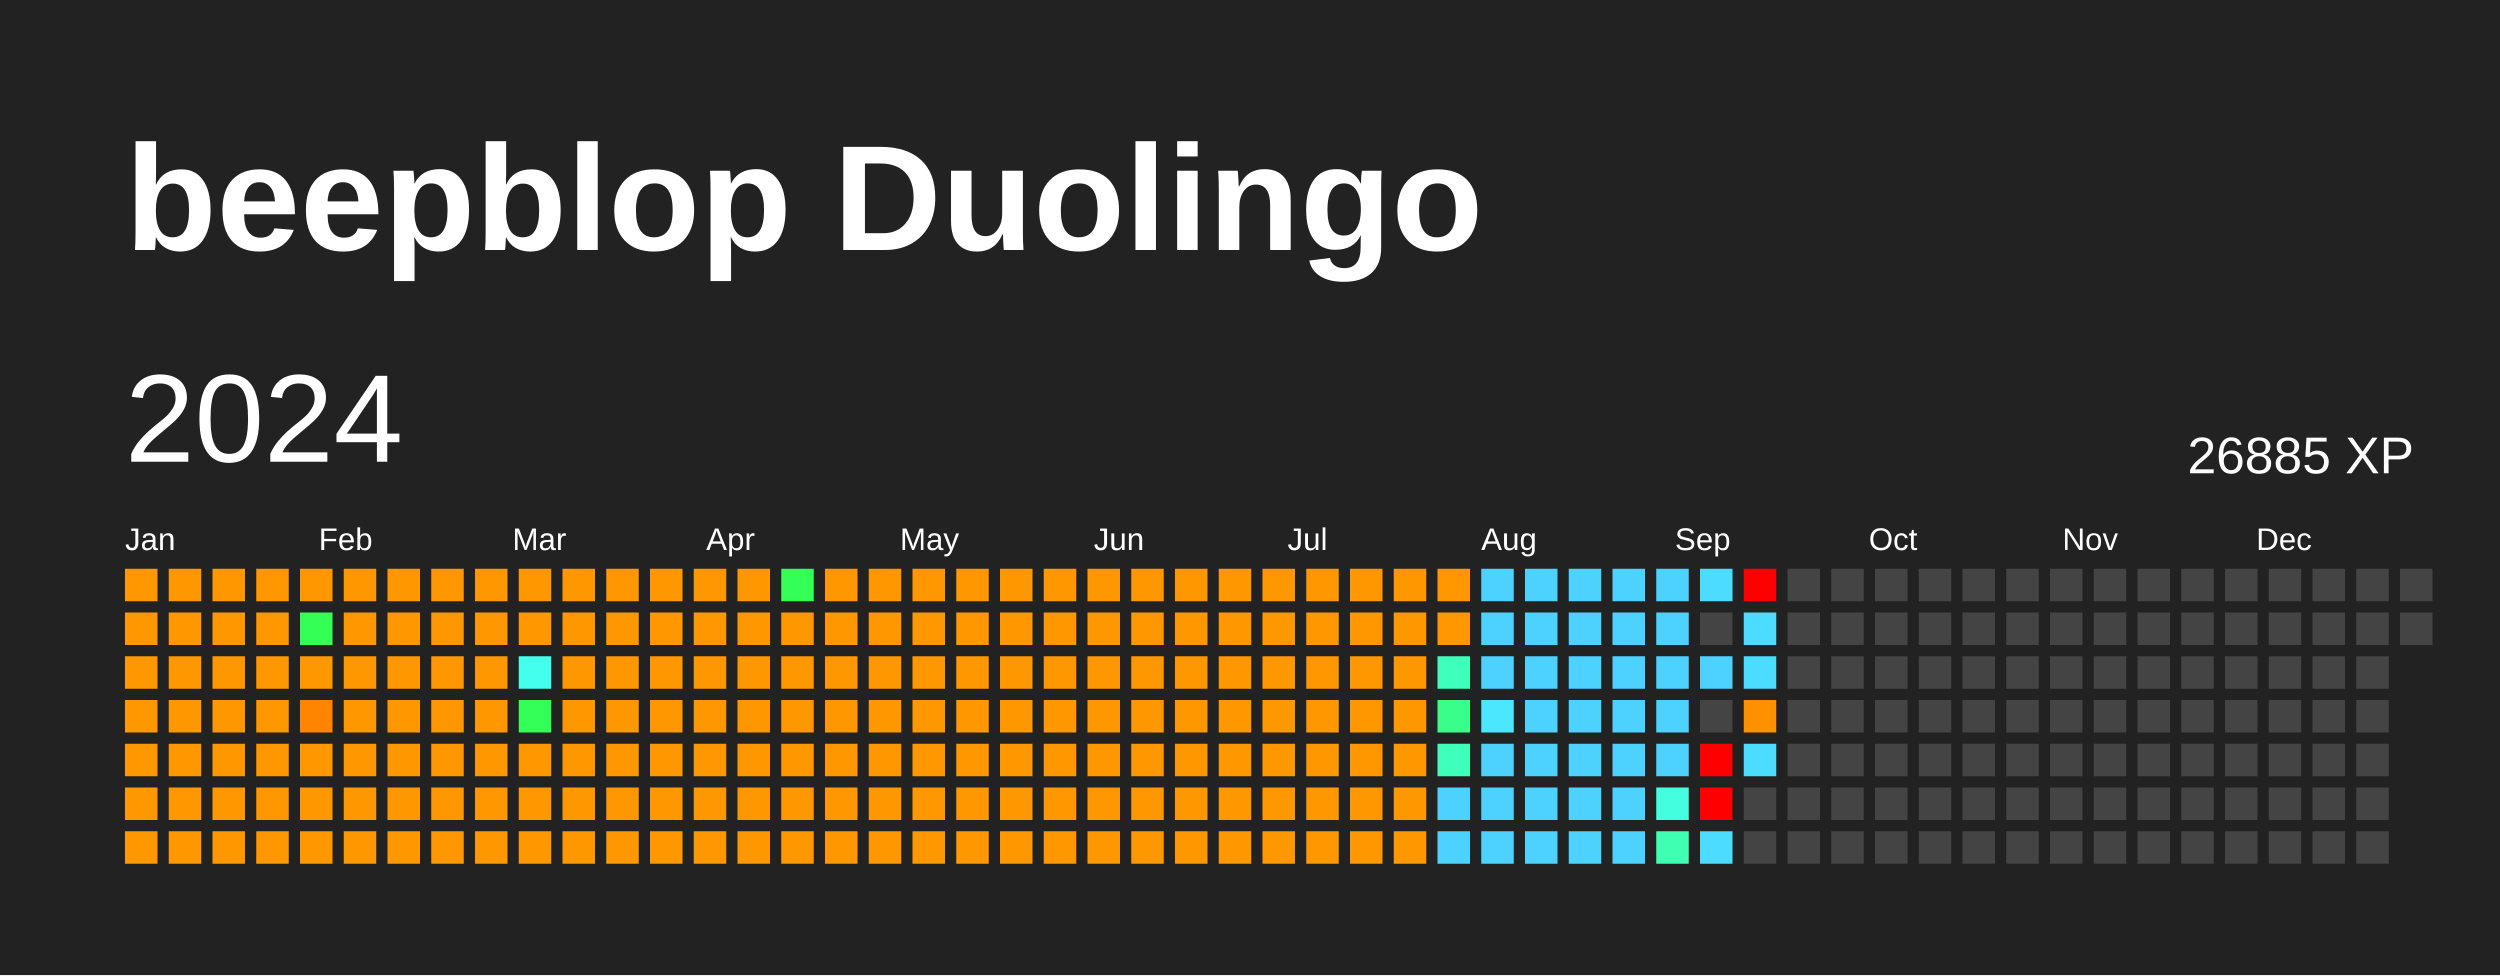
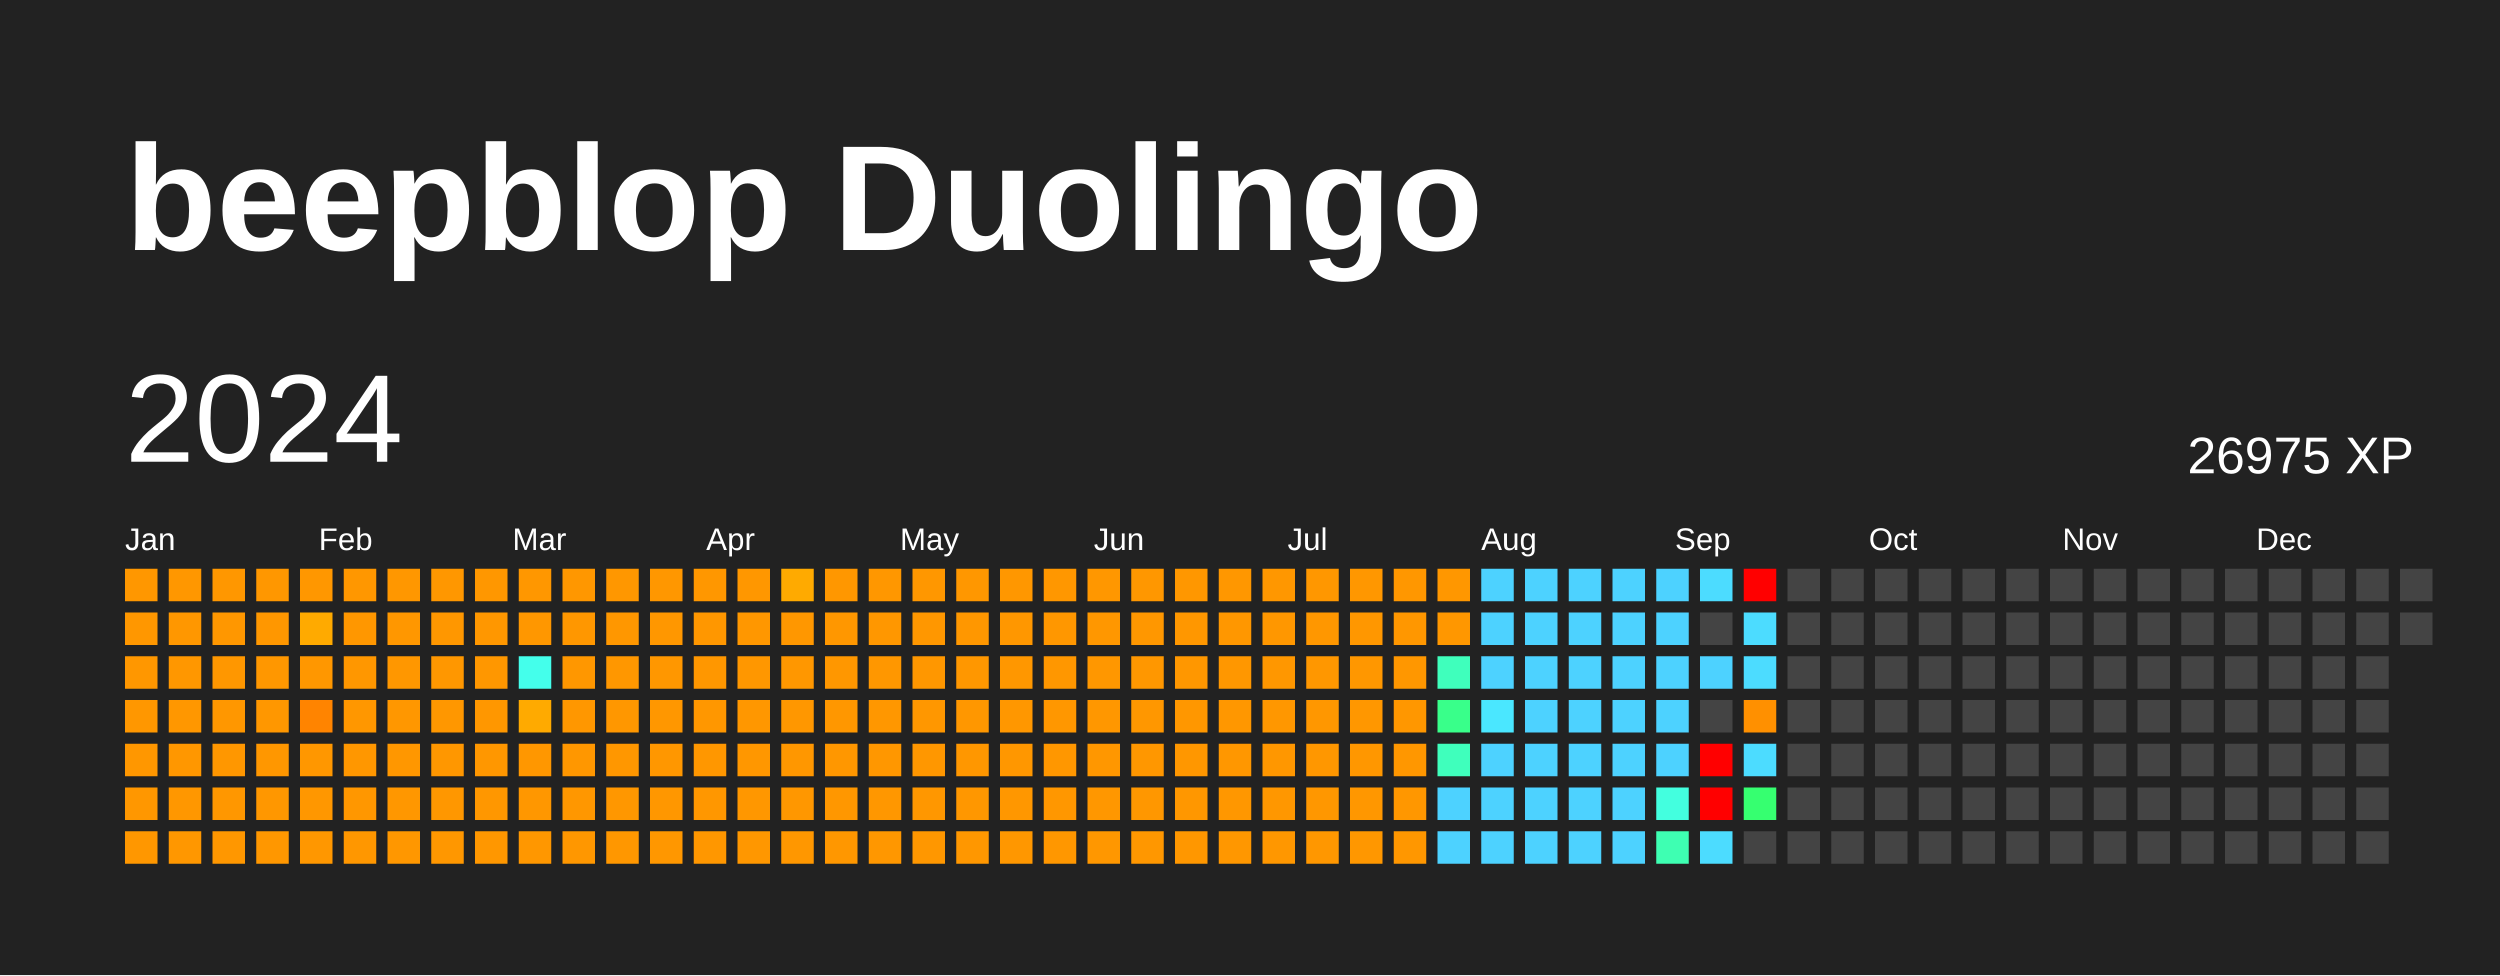
<svg xmlns="http://www.w3.org/2000/svg" baseProfile="full" height="78mm" version="1.1" viewBox="0,0,200,78" width="200mm">
  <defs />
  <rect fill="#222222" height="78" width="200" x="0" y="0" />
  <text fill="#FFFFFF" style="font-size:12px; font-family:Arial; font-weight:bold;" x="10" y="20">beepblop Duolingo</text>
  <text dominant-baseline="hanging" fill="#FFFFFF" style="font-size:10.0px; font-family:Arial;" x="10" y="30">2024</text>
-   <text dominant-baseline="hanging" fill="#FFFFFF" style="font-size:4.125px; font-family:Arial;" x="175" y="35">26885 XP</text>
+   <text dominant-baseline="hanging" fill="#FFFFFF" style="font-size:4.125px; font-family:Arial;" x="175" y="35">26975 XP</text>
  <text fill="#FFFFFF" style="font-size:2.5px; font-family:Arial" x="10.0" y="44">Jan</text>
  <text fill="#FFFFFF" style="font-size:2.5px; font-family:Arial" x="25.5" y="44">Feb</text>
  <text fill="#FFFFFF" style="font-size:2.5px; font-family:Arial" x="41.0" y="44">Mar</text>
  <text fill="#FFFFFF" style="font-size:2.5px; font-family:Arial" x="56.5" y="44">Apr</text>
  <text fill="#FFFFFF" style="font-size:2.5px; font-family:Arial" x="72.0" y="44">May</text>
  <text fill="#FFFFFF" style="font-size:2.5px; font-family:Arial" x="87.5" y="44">Jun</text>
  <text fill="#FFFFFF" style="font-size:2.5px; font-family:Arial" x="103.0" y="44">Jul</text>
  <text fill="#FFFFFF" style="font-size:2.5px; font-family:Arial" x="118.5" y="44">Aug</text>
  <text fill="#FFFFFF" style="font-size:2.5px; font-family:Arial" x="134.0" y="44">Sep</text>
  <text fill="#FFFFFF" style="font-size:2.5px; font-family:Arial" x="149.5" y="44">Oct</text>
  <text fill="#FFFFFF" style="font-size:2.5px; font-family:Arial" x="165.0" y="44">Nov</text>
  <text fill="#FFFFFF" style="font-size:2.5px; font-family:Arial" x="180.5" y="44">Dec</text>
  <rect fill="#ff9700" height="2.6" width="2.6" x="10.0" y="45.5" />
  <rect fill="#ff9700" height="2.6" width="2.6" x="10.0" y="49.0" />
  <rect fill="#ff9700" height="2.6" width="2.6" x="10.0" y="52.5" />
  <rect fill="#ff9700" height="2.6" width="2.6" x="10.0" y="56.0" />
  <rect fill="#ff9700" height="2.6" width="2.6" x="10.0" y="59.5" />
  <rect fill="#ff9700" height="2.6" width="2.6" x="10.0" y="63.0" />
  <rect fill="#ff9700" height="2.6" width="2.6" x="10.0" y="66.5" />
  <rect fill="#ff9700" height="2.6" width="2.6" x="13.5" y="45.5" />
  <rect fill="#ff9700" height="2.6" width="2.6" x="13.5" y="49.0" />
  <rect fill="#ff9700" height="2.6" width="2.6" x="13.5" y="52.5" />
  <rect fill="#ff9700" height="2.6" width="2.6" x="13.5" y="56.0" />
  <rect fill="#ff9700" height="2.6" width="2.6" x="13.5" y="59.5" />
  <rect fill="#ff9700" height="2.6" width="2.6" x="13.5" y="63.0" />
  <rect fill="#ff9700" height="2.6" width="2.6" x="13.5" y="66.5" />
  <rect fill="#ff9700" height="2.6" width="2.6" x="17.0" y="45.5" />
  <rect fill="#ff9700" height="2.6" width="2.6" x="17.0" y="49.0" />
  <rect fill="#ff9700" height="2.6" width="2.6" x="17.0" y="52.5" />
  <rect fill="#ff9700" height="2.6" width="2.6" x="17.0" y="56.0" />
  <rect fill="#ff9700" height="2.6" width="2.6" x="17.0" y="59.5" />
  <rect fill="#ff9700" height="2.6" width="2.6" x="17.0" y="63.0" />
  <rect fill="#ff9700" height="2.6" width="2.6" x="17.0" y="66.5" />
  <rect fill="#ff9700" height="2.6" width="2.6" x="20.5" y="45.5" />
  <rect fill="#ff9700" height="2.6" width="2.6" x="20.5" y="49.0" />
  <rect fill="#ff9700" height="2.6" width="2.6" x="20.5" y="52.5" />
  <rect fill="#ff9700" height="2.6" width="2.6" x="20.5" y="56.0" />
  <rect fill="#ff9700" height="2.6" width="2.6" x="20.5" y="59.5" />
  <rect fill="#ff9700" height="2.6" width="2.6" x="20.5" y="63.0" />
  <rect fill="#ff9700" height="2.6" width="2.6" x="20.5" y="66.5" />
  <rect fill="#ff9700" height="2.6" width="2.6" x="24.0" y="45.5" />
-   <rect fill="#33ff56" height="2.6" width="2.6" x="24.0" y="49.0" />
+   <rect fill="#ffaa00" height="2.6" width="2.6" x="24.0" y="49.0" />
  <rect fill="#ff9700" height="2.6" width="2.6" x="24.0" y="52.5" />
  <rect fill="#ff8400" height="2.6" width="2.6" x="24.0" y="56.0" />
  <rect fill="#ff9700" height="2.6" width="2.6" x="24.0" y="59.5" />
  <rect fill="#ff9700" height="2.6" width="2.6" x="24.0" y="63.0" />
  <rect fill="#ff9700" height="2.6" width="2.6" x="24.0" y="66.5" />
  <rect fill="#ff9700" height="2.6" width="2.6" x="27.5" y="45.5" />
  <rect fill="#ff9700" height="2.6" width="2.6" x="27.5" y="49.0" />
  <rect fill="#ff9700" height="2.6" width="2.6" x="27.5" y="52.5" />
  <rect fill="#ff9700" height="2.6" width="2.6" x="27.5" y="56.0" />
  <rect fill="#ff9700" height="2.6" width="2.6" x="27.5" y="59.5" />
  <rect fill="#ff9700" height="2.6" width="2.6" x="27.5" y="63.0" />
  <rect fill="#ff9700" height="2.6" width="2.6" x="27.5" y="66.5" />
  <rect fill="#ff9700" height="2.6" width="2.6" x="31.0" y="45.5" />
  <rect fill="#ff9700" height="2.6" width="2.6" x="31.0" y="49.0" />
  <rect fill="#ff9700" height="2.6" width="2.6" x="31.0" y="52.5" />
  <rect fill="#ff9700" height="2.6" width="2.6" x="31.0" y="56.0" />
  <rect fill="#ff9700" height="2.6" width="2.6" x="31.0" y="59.5" />
  <rect fill="#ff9700" height="2.6" width="2.6" x="31.0" y="63.0" />
  <rect fill="#ff9700" height="2.6" width="2.6" x="31.0" y="66.5" />
  <rect fill="#ff9700" height="2.6" width="2.6" x="34.5" y="45.5" />
  <rect fill="#ff9700" height="2.6" width="2.6" x="34.5" y="49.0" />
  <rect fill="#ff9700" height="2.6" width="2.6" x="34.5" y="52.5" />
  <rect fill="#ff9700" height="2.6" width="2.6" x="34.5" y="56.0" />
  <rect fill="#ff9700" height="2.6" width="2.6" x="34.5" y="59.5" />
  <rect fill="#ff9700" height="2.6" width="2.6" x="34.5" y="63.0" />
  <rect fill="#ff9700" height="2.6" width="2.6" x="34.5" y="66.5" />
  <rect fill="#ff9700" height="2.6" width="2.6" x="38.0" y="45.5" />
  <rect fill="#ff9700" height="2.6" width="2.6" x="38.0" y="49.0" />
  <rect fill="#ff9700" height="2.6" width="2.6" x="38.0" y="52.5" />
  <rect fill="#ff9700" height="2.6" width="2.6" x="38.0" y="56.0" />
  <rect fill="#ff9700" height="2.6" width="2.6" x="38.0" y="59.5" />
  <rect fill="#ff9700" height="2.6" width="2.6" x="38.0" y="63.0" />
  <rect fill="#ff9700" height="2.6" width="2.6" x="38.0" y="66.5" />
  <rect fill="#ff9700" height="2.6" width="2.6" x="41.5" y="45.5" />
  <rect fill="#ff9700" height="2.6" width="2.6" x="41.5" y="49.0" />
  <rect fill="#44ffeb" height="2.6" width="2.6" x="41.5" y="52.5" />
-   <rect fill="#33ff56" height="2.6" width="2.6" x="41.5" y="56.0" />
+   <rect fill="#ffaa00" height="2.6" width="2.6" x="41.5" y="56.0" />
  <rect fill="#ff9700" height="2.6" width="2.6" x="41.5" y="59.5" />
  <rect fill="#ff9700" height="2.6" width="2.6" x="41.5" y="63.0" />
  <rect fill="#ff9700" height="2.6" width="2.6" x="41.5" y="66.5" />
  <rect fill="#ff9700" height="2.6" width="2.6" x="45.0" y="45.5" />
  <rect fill="#ff9700" height="2.6" width="2.6" x="45.0" y="49.0" />
  <rect fill="#ff9700" height="2.6" width="2.6" x="45.0" y="52.5" />
  <rect fill="#ff9700" height="2.6" width="2.6" x="45.0" y="56.0" />
  <rect fill="#ff9700" height="2.6" width="2.6" x="45.0" y="59.5" />
  <rect fill="#ff9700" height="2.6" width="2.6" x="45.0" y="63.0" />
  <rect fill="#ff9700" height="2.6" width="2.6" x="45.0" y="66.5" />
  <rect fill="#ff9700" height="2.6" width="2.6" x="48.5" y="45.5" />
  <rect fill="#ff9700" height="2.6" width="2.6" x="48.5" y="49.0" />
  <rect fill="#ff9700" height="2.6" width="2.6" x="48.5" y="52.5" />
  <rect fill="#ff9700" height="2.6" width="2.6" x="48.5" y="56.0" />
  <rect fill="#ff9700" height="2.6" width="2.6" x="48.5" y="59.5" />
  <rect fill="#ff9700" height="2.6" width="2.6" x="48.5" y="63.0" />
  <rect fill="#ff9700" height="2.6" width="2.6" x="48.5" y="66.5" />
  <rect fill="#ff9700" height="2.6" width="2.6" x="52.0" y="45.5" />
  <rect fill="#ff9700" height="2.6" width="2.6" x="52.0" y="49.0" />
  <rect fill="#ff9700" height="2.6" width="2.6" x="52.0" y="52.5" />
  <rect fill="#ff9700" height="2.6" width="2.6" x="52.0" y="56.0" />
  <rect fill="#ff9700" height="2.6" width="2.6" x="52.0" y="59.5" />
  <rect fill="#ff9700" height="2.6" width="2.6" x="52.0" y="63.0" />
  <rect fill="#ff9700" height="2.6" width="2.6" x="52.0" y="66.5" />
  <rect fill="#ff9700" height="2.6" width="2.6" x="55.5" y="45.5" />
  <rect fill="#ff9700" height="2.6" width="2.6" x="55.5" y="49.0" />
  <rect fill="#ff9700" height="2.6" width="2.6" x="55.5" y="52.5" />
  <rect fill="#ff9700" height="2.6" width="2.6" x="55.5" y="56.0" />
  <rect fill="#ff9700" height="2.6" width="2.6" x="55.5" y="59.5" />
  <rect fill="#ff9700" height="2.6" width="2.6" x="55.5" y="63.0" />
  <rect fill="#ff9700" height="2.6" width="2.6" x="55.5" y="66.5" />
  <rect fill="#ff9700" height="2.6" width="2.6" x="59.0" y="45.5" />
  <rect fill="#ff9700" height="2.6" width="2.6" x="59.0" y="49.0" />
  <rect fill="#ff9700" height="2.6" width="2.6" x="59.0" y="52.5" />
  <rect fill="#ff9700" height="2.6" width="2.6" x="59.0" y="56.0" />
  <rect fill="#ff9700" height="2.6" width="2.6" x="59.0" y="59.5" />
  <rect fill="#ff9700" height="2.6" width="2.6" x="59.0" y="63.0" />
  <rect fill="#ff9700" height="2.6" width="2.6" x="59.0" y="66.5" />
-   <rect fill="#33ff56" height="2.6" width="2.6" x="62.5" y="45.5" />
+   <rect fill="#ffaa00" height="2.6" width="2.6" x="62.5" y="45.5" />
  <rect fill="#ff9700" height="2.6" width="2.6" x="62.5" y="49.0" />
  <rect fill="#ff9700" height="2.6" width="2.6" x="62.5" y="52.5" />
  <rect fill="#ff9700" height="2.6" width="2.6" x="62.5" y="56.0" />
  <rect fill="#ff9700" height="2.6" width="2.6" x="62.5" y="59.5" />
  <rect fill="#ff9700" height="2.6" width="2.6" x="62.5" y="63.0" />
  <rect fill="#ff9700" height="2.6" width="2.6" x="62.5" y="66.5" />
  <rect fill="#ff9700" height="2.6" width="2.6" x="66.0" y="45.5" />
  <rect fill="#ff9700" height="2.6" width="2.6" x="66.0" y="49.0" />
  <rect fill="#ff9700" height="2.6" width="2.6" x="66.0" y="52.5" />
  <rect fill="#ff9700" height="2.6" width="2.6" x="66.0" y="56.0" />
  <rect fill="#ff9700" height="2.6" width="2.6" x="66.0" y="59.5" />
  <rect fill="#ff9700" height="2.6" width="2.6" x="66.0" y="63.0" />
  <rect fill="#ff9700" height="2.6" width="2.6" x="66.0" y="66.5" />
  <rect fill="#ff9700" height="2.6" width="2.6" x="69.5" y="45.5" />
  <rect fill="#ff9700" height="2.6" width="2.6" x="69.5" y="49.0" />
  <rect fill="#ff9700" height="2.6" width="2.6" x="69.5" y="52.5" />
  <rect fill="#ff9700" height="2.6" width="2.6" x="69.5" y="56.0" />
  <rect fill="#ff9700" height="2.6" width="2.6" x="69.5" y="59.5" />
  <rect fill="#ff9700" height="2.6" width="2.6" x="69.5" y="63.0" />
  <rect fill="#ff9700" height="2.6" width="2.6" x="69.5" y="66.5" />
  <rect fill="#ff9700" height="2.6" width="2.6" x="73.0" y="45.5" />
  <rect fill="#ff9700" height="2.6" width="2.6" x="73.0" y="49.0" />
  <rect fill="#ff9700" height="2.6" width="2.6" x="73.0" y="52.5" />
  <rect fill="#ff9700" height="2.6" width="2.6" x="73.0" y="56.0" />
  <rect fill="#ff9700" height="2.6" width="2.6" x="73.0" y="59.5" />
  <rect fill="#ff9700" height="2.6" width="2.6" x="73.0" y="63.0" />
  <rect fill="#ff9700" height="2.6" width="2.6" x="73.0" y="66.5" />
  <rect fill="#ff9700" height="2.6" width="2.6" x="76.5" y="45.5" />
  <rect fill="#ff9700" height="2.6" width="2.6" x="76.5" y="49.0" />
  <rect fill="#ff9700" height="2.6" width="2.6" x="76.5" y="52.5" />
  <rect fill="#ff9700" height="2.6" width="2.6" x="76.5" y="56.0" />
  <rect fill="#ff9700" height="2.6" width="2.6" x="76.5" y="59.5" />
  <rect fill="#ff9700" height="2.6" width="2.6" x="76.5" y="63.0" />
  <rect fill="#ff9700" height="2.6" width="2.6" x="76.5" y="66.5" />
  <rect fill="#ff9700" height="2.6" width="2.6" x="80.0" y="45.5" />
  <rect fill="#ff9700" height="2.6" width="2.6" x="80.0" y="49.0" />
  <rect fill="#ff9700" height="2.6" width="2.6" x="80.0" y="52.5" />
  <rect fill="#ff9700" height="2.6" width="2.6" x="80.0" y="56.0" />
  <rect fill="#ff9700" height="2.6" width="2.6" x="80.0" y="59.5" />
  <rect fill="#ff9700" height="2.6" width="2.6" x="80.0" y="63.0" />
  <rect fill="#ff9700" height="2.6" width="2.6" x="80.0" y="66.5" />
  <rect fill="#ff9700" height="2.6" width="2.6" x="83.5" y="45.5" />
  <rect fill="#ff9700" height="2.6" width="2.6" x="83.5" y="49.0" />
  <rect fill="#ff9700" height="2.6" width="2.6" x="83.5" y="52.5" />
  <rect fill="#ff9700" height="2.6" width="2.6" x="83.5" y="56.0" />
  <rect fill="#ff9700" height="2.6" width="2.6" x="83.5" y="59.5" />
  <rect fill="#ff9700" height="2.6" width="2.6" x="83.5" y="63.0" />
  <rect fill="#ff9700" height="2.6" width="2.6" x="83.5" y="66.5" />
  <rect fill="#ff9700" height="2.6" width="2.6" x="87.0" y="45.5" />
  <rect fill="#ff9700" height="2.6" width="2.6" x="87.0" y="49.0" />
  <rect fill="#ff9700" height="2.6" width="2.6" x="87.0" y="52.5" />
  <rect fill="#ff9700" height="2.6" width="2.6" x="87.0" y="56.0" />
  <rect fill="#ff9700" height="2.6" width="2.6" x="87.0" y="59.5" />
  <rect fill="#ff9700" height="2.6" width="2.6" x="87.0" y="63.0" />
  <rect fill="#ff9700" height="2.6" width="2.6" x="87.0" y="66.5" />
  <rect fill="#ff9700" height="2.6" width="2.6" x="90.5" y="45.5" />
  <rect fill="#ff9700" height="2.6" width="2.6" x="90.5" y="49.0" />
  <rect fill="#ff9700" height="2.6" width="2.6" x="90.5" y="52.5" />
  <rect fill="#ff9700" height="2.6" width="2.6" x="90.5" y="56.0" />
  <rect fill="#ff9700" height="2.6" width="2.6" x="90.5" y="59.5" />
  <rect fill="#ff9700" height="2.6" width="2.6" x="90.5" y="63.0" />
  <rect fill="#ff9700" height="2.6" width="2.6" x="90.5" y="66.5" />
  <rect fill="#ff9700" height="2.6" width="2.6" x="94.0" y="45.5" />
  <rect fill="#ff9700" height="2.6" width="2.6" x="94.0" y="49.0" />
  <rect fill="#ff9700" height="2.6" width="2.6" x="94.0" y="52.5" />
  <rect fill="#ff9700" height="2.6" width="2.6" x="94.0" y="56.0" />
  <rect fill="#ff9700" height="2.6" width="2.6" x="94.0" y="59.5" />
  <rect fill="#ff9700" height="2.6" width="2.6" x="94.0" y="63.0" />
  <rect fill="#ff9700" height="2.6" width="2.6" x="94.0" y="66.5" />
  <rect fill="#ff9700" height="2.6" width="2.6" x="97.5" y="45.5" />
  <rect fill="#ff9700" height="2.6" width="2.6" x="97.5" y="49.0" />
  <rect fill="#ff9700" height="2.6" width="2.6" x="97.5" y="52.5" />
  <rect fill="#ff9700" height="2.6" width="2.6" x="97.5" y="56.0" />
  <rect fill="#ff9700" height="2.6" width="2.6" x="97.5" y="59.5" />
  <rect fill="#ff9700" height="2.6" width="2.6" x="97.5" y="63.0" />
  <rect fill="#ff9700" height="2.6" width="2.6" x="97.5" y="66.5" />
  <rect fill="#ff9700" height="2.6" width="2.6" x="101.0" y="45.5" />
  <rect fill="#ff9700" height="2.6" width="2.6" x="101.0" y="49.0" />
  <rect fill="#ff9700" height="2.6" width="2.6" x="101.0" y="52.5" />
  <rect fill="#ff9700" height="2.6" width="2.6" x="101.0" y="56.0" />
  <rect fill="#ff9700" height="2.6" width="2.6" x="101.0" y="59.5" />
  <rect fill="#ff9700" height="2.6" width="2.6" x="101.0" y="63.0" />
  <rect fill="#ff9700" height="2.6" width="2.6" x="101.0" y="66.5" />
  <rect fill="#ff9700" height="2.6" width="2.6" x="104.5" y="45.5" />
  <rect fill="#ff9700" height="2.6" width="2.6" x="104.5" y="49.0" />
  <rect fill="#ff9700" height="2.6" width="2.6" x="104.5" y="52.5" />
  <rect fill="#ff9700" height="2.6" width="2.6" x="104.5" y="56.0" />
  <rect fill="#ff9700" height="2.6" width="2.6" x="104.5" y="59.5" />
  <rect fill="#ff9700" height="2.6" width="2.6" x="104.5" y="63.0" />
  <rect fill="#ff9700" height="2.6" width="2.6" x="104.5" y="66.5" />
  <rect fill="#ff9700" height="2.6" width="2.6" x="108.0" y="45.5" />
  <rect fill="#ff9700" height="2.6" width="2.6" x="108.0" y="49.0" />
  <rect fill="#ff9700" height="2.6" width="2.6" x="108.0" y="52.5" />
  <rect fill="#ff9700" height="2.6" width="2.6" x="108.0" y="56.0" />
  <rect fill="#ff9700" height="2.6" width="2.6" x="108.0" y="59.5" />
  <rect fill="#ff9700" height="2.6" width="2.6" x="108.0" y="63.0" />
  <rect fill="#ff9700" height="2.6" width="2.6" x="108.0" y="66.5" />
  <rect fill="#ff9700" height="2.6" width="2.6" x="111.5" y="45.5" />
  <rect fill="#ff9700" height="2.6" width="2.6" x="111.5" y="49.0" />
  <rect fill="#ff9700" height="2.6" width="2.6" x="111.5" y="52.5" />
  <rect fill="#ff9700" height="2.6" width="2.6" x="111.5" y="56.0" />
  <rect fill="#ff9700" height="2.6" width="2.6" x="111.5" y="59.5" />
  <rect fill="#ff9700" height="2.6" width="2.6" x="111.5" y="63.0" />
  <rect fill="#ff9700" height="2.6" width="2.6" x="111.5" y="66.5" />
  <rect fill="#ff9700" height="2.6" width="2.6" x="115.0" y="45.5" />
  <rect fill="#ff9700" height="2.6" width="2.6" x="115.0" y="49.0" />
  <rect fill="#3fffbc" height="2.6" width="2.6" x="115.0" y="52.5" />
  <rect fill="#39ff8a" height="2.6" width="2.6" x="115.0" y="56.0" />
  <rect fill="#3fffbc" height="2.6" width="2.6" x="115.0" y="59.5" />
  <rect fill="#4dd2ff" height="2.6" width="2.6" x="115.0" y="63.0" />
  <rect fill="#4dd2ff" height="2.6" width="2.6" x="115.0" y="66.5" />
  <rect fill="#4dd2ff" height="2.6" width="2.6" x="118.5" y="45.5" />
  <rect fill="#4dd2ff" height="2.6" width="2.6" x="118.5" y="49.0" />
  <rect fill="#4dd2ff" height="2.6" width="2.6" x="118.5" y="52.5" />
  <rect fill="#4ae7ff" height="2.6" width="2.6" x="118.5" y="56.0" />
  <rect fill="#4dd2ff" height="2.6" width="2.6" x="118.5" y="59.5" />
  <rect fill="#4dd2ff" height="2.6" width="2.6" x="118.5" y="63.0" />
  <rect fill="#4dd2ff" height="2.6" width="2.6" x="118.5" y="66.5" />
  <rect fill="#4dd2ff" height="2.6" width="2.6" x="122.0" y="45.5" />
  <rect fill="#4dd2ff" height="2.6" width="2.6" x="122.0" y="49.0" />
  <rect fill="#4dd2ff" height="2.6" width="2.6" x="122.0" y="52.5" />
  <rect fill="#4dd2ff" height="2.6" width="2.6" x="122.0" y="56.0" />
  <rect fill="#4dd2ff" height="2.6" width="2.6" x="122.0" y="59.5" />
  <rect fill="#4dd2ff" height="2.6" width="2.6" x="122.0" y="63.0" />
  <rect fill="#4dd2ff" height="2.6" width="2.6" x="122.0" y="66.5" />
  <rect fill="#4dd2ff" height="2.6" width="2.6" x="125.5" y="45.5" />
  <rect fill="#4dd2ff" height="2.6" width="2.6" x="125.5" y="49.0" />
  <rect fill="#4dd2ff" height="2.6" width="2.6" x="125.5" y="52.5" />
  <rect fill="#4dd2ff" height="2.6" width="2.6" x="125.5" y="56.0" />
  <rect fill="#4dd2ff" height="2.6" width="2.6" x="125.5" y="59.5" />
  <rect fill="#4dd2ff" height="2.6" width="2.6" x="125.5" y="63.0" />
  <rect fill="#4dd2ff" height="2.6" width="2.6" x="125.5" y="66.5" />
  <rect fill="#4dd2ff" height="2.6" width="2.6" x="129.0" y="45.5" />
  <rect fill="#4dd2ff" height="2.6" width="2.6" x="129.0" y="49.0" />
  <rect fill="#4dd2ff" height="2.6" width="2.6" x="129.0" y="52.5" />
  <rect fill="#4dd2ff" height="2.6" width="2.6" x="129.0" y="56.0" />
  <rect fill="#4dd2ff" height="2.6" width="2.6" x="129.0" y="59.5" />
  <rect fill="#4dd2ff" height="2.6" width="2.6" x="129.0" y="63.0" />
  <rect fill="#4dd2ff" height="2.6" width="2.6" x="129.0" y="66.5" />
  <rect fill="#4dd2ff" height="2.6" width="2.6" x="132.5" y="45.5" />
  <rect fill="#4dd2ff" height="2.6" width="2.6" x="132.5" y="49.0" />
  <rect fill="#4dd2ff" height="2.6" width="2.6" x="132.5" y="52.5" />
  <rect fill="#4dd2ff" height="2.6" width="2.6" x="132.5" y="56.0" />
  <rect fill="#4dd2ff" height="2.6" width="2.6" x="132.5" y="59.5" />
  <rect fill="#43ffdf" height="2.6" width="2.6" x="132.5" y="63.0" />
  <rect fill="#3effb2" height="2.6" width="2.6" x="132.5" y="66.5" />
  <rect fill="#4cdcff" height="2.6" width="2.6" x="136.0" y="45.5" />
  <rect fill="#444444" height="2.6" width="2.6" x="136.0" y="49.0" />
  <rect fill="#4dd2ff" height="2.6" width="2.6" x="136.0" y="52.5" />
  <rect fill="#444444" height="2.6" width="2.6" x="136.0" y="56.0" />
  <rect fill="red" height="2.6" width="2.6" x="136.0" y="59.5" />
  <rect fill="red" height="2.6" width="2.6" x="136.0" y="63.0" />
  <rect fill="#4cdcff" height="2.6" width="2.6" x="136.0" y="66.5" />
  <rect fill="red" height="2.6" width="2.6" x="139.5" y="45.5" />
  <rect fill="#4cdcff" height="2.6" width="2.6" x="139.5" y="49.0" />
  <rect fill="#4cdcff" height="2.6" width="2.6" x="139.5" y="52.5" />
  <rect fill="#ff9000" height="2.6" width="2.6" x="139.5" y="56.0" />
  <rect fill="#4cdcff" height="2.6" width="2.6" x="139.5" y="59.5" />
-   <rect fill="#444444" height="2.6" width="2.6" x="139.5" y="63.0" />
+   <rect fill="#36ff70" height="2.6" width="2.6" x="139.5" y="63.0" />
  <rect fill="#444444" height="2.6" width="2.6" x="139.5" y="66.5" />
  <rect fill="#444444" height="2.6" width="2.6" x="143.0" y="45.5" />
  <rect fill="#444444" height="2.6" width="2.6" x="143.0" y="49.0" />
  <rect fill="#444444" height="2.6" width="2.6" x="143.0" y="52.5" />
  <rect fill="#444444" height="2.6" width="2.6" x="143.0" y="56.0" />
  <rect fill="#444444" height="2.6" width="2.6" x="143.0" y="59.5" />
  <rect fill="#444444" height="2.6" width="2.6" x="143.0" y="63.0" />
  <rect fill="#444444" height="2.6" width="2.6" x="143.0" y="66.5" />
  <rect fill="#444444" height="2.6" width="2.6" x="146.5" y="45.5" />
  <rect fill="#444444" height="2.6" width="2.6" x="146.5" y="49.0" />
  <rect fill="#444444" height="2.6" width="2.6" x="146.5" y="52.5" />
  <rect fill="#444444" height="2.6" width="2.6" x="146.5" y="56.0" />
  <rect fill="#444444" height="2.6" width="2.6" x="146.5" y="59.5" />
  <rect fill="#444444" height="2.6" width="2.6" x="146.5" y="63.0" />
  <rect fill="#444444" height="2.6" width="2.6" x="146.5" y="66.5" />
  <rect fill="#444444" height="2.6" width="2.6" x="150.0" y="45.5" />
  <rect fill="#444444" height="2.6" width="2.6" x="150.0" y="49.0" />
  <rect fill="#444444" height="2.6" width="2.6" x="150.0" y="52.5" />
  <rect fill="#444444" height="2.6" width="2.6" x="150.0" y="56.0" />
  <rect fill="#444444" height="2.6" width="2.6" x="150.0" y="59.5" />
  <rect fill="#444444" height="2.6" width="2.6" x="150.0" y="63.0" />
  <rect fill="#444444" height="2.6" width="2.6" x="150.0" y="66.5" />
  <rect fill="#444444" height="2.6" width="2.6" x="153.5" y="45.5" />
  <rect fill="#444444" height="2.6" width="2.6" x="153.5" y="49.0" />
  <rect fill="#444444" height="2.6" width="2.6" x="153.5" y="52.5" />
  <rect fill="#444444" height="2.6" width="2.6" x="153.5" y="56.0" />
  <rect fill="#444444" height="2.6" width="2.6" x="153.5" y="59.5" />
  <rect fill="#444444" height="2.6" width="2.6" x="153.5" y="63.0" />
  <rect fill="#444444" height="2.6" width="2.6" x="153.5" y="66.5" />
  <rect fill="#444444" height="2.6" width="2.6" x="157.0" y="45.5" />
  <rect fill="#444444" height="2.6" width="2.6" x="157.0" y="49.0" />
  <rect fill="#444444" height="2.6" width="2.6" x="157.0" y="52.5" />
  <rect fill="#444444" height="2.6" width="2.6" x="157.0" y="56.0" />
  <rect fill="#444444" height="2.6" width="2.6" x="157.0" y="59.5" />
  <rect fill="#444444" height="2.6" width="2.6" x="157.0" y="63.0" />
  <rect fill="#444444" height="2.6" width="2.6" x="157.0" y="66.5" />
  <rect fill="#444444" height="2.6" width="2.6" x="160.5" y="45.5" />
  <rect fill="#444444" height="2.6" width="2.6" x="160.5" y="49.0" />
  <rect fill="#444444" height="2.6" width="2.6" x="160.5" y="52.5" />
  <rect fill="#444444" height="2.6" width="2.6" x="160.5" y="56.0" />
  <rect fill="#444444" height="2.6" width="2.6" x="160.5" y="59.5" />
  <rect fill="#444444" height="2.6" width="2.6" x="160.5" y="63.0" />
  <rect fill="#444444" height="2.6" width="2.6" x="160.5" y="66.5" />
  <rect fill="#444444" height="2.6" width="2.6" x="164.0" y="45.5" />
  <rect fill="#444444" height="2.6" width="2.6" x="164.0" y="49.0" />
  <rect fill="#444444" height="2.6" width="2.6" x="164.0" y="52.5" />
  <rect fill="#444444" height="2.6" width="2.6" x="164.0" y="56.0" />
  <rect fill="#444444" height="2.6" width="2.6" x="164.0" y="59.5" />
  <rect fill="#444444" height="2.6" width="2.6" x="164.0" y="63.0" />
  <rect fill="#444444" height="2.6" width="2.6" x="164.0" y="66.5" />
  <rect fill="#444444" height="2.6" width="2.6" x="167.5" y="45.5" />
  <rect fill="#444444" height="2.6" width="2.6" x="167.5" y="49.0" />
  <rect fill="#444444" height="2.6" width="2.6" x="167.5" y="52.5" />
  <rect fill="#444444" height="2.6" width="2.6" x="167.5" y="56.0" />
  <rect fill="#444444" height="2.6" width="2.6" x="167.5" y="59.5" />
  <rect fill="#444444" height="2.6" width="2.6" x="167.5" y="63.0" />
  <rect fill="#444444" height="2.6" width="2.6" x="167.5" y="66.5" />
  <rect fill="#444444" height="2.6" width="2.6" x="171.0" y="45.5" />
  <rect fill="#444444" height="2.6" width="2.6" x="171.0" y="49.0" />
  <rect fill="#444444" height="2.6" width="2.6" x="171.0" y="52.5" />
  <rect fill="#444444" height="2.6" width="2.6" x="171.0" y="56.0" />
  <rect fill="#444444" height="2.6" width="2.6" x="171.0" y="59.5" />
  <rect fill="#444444" height="2.6" width="2.6" x="171.0" y="63.0" />
  <rect fill="#444444" height="2.6" width="2.6" x="171.0" y="66.5" />
  <rect fill="#444444" height="2.6" width="2.6" x="174.5" y="45.5" />
  <rect fill="#444444" height="2.6" width="2.6" x="174.5" y="49.0" />
  <rect fill="#444444" height="2.6" width="2.6" x="174.5" y="52.5" />
  <rect fill="#444444" height="2.6" width="2.6" x="174.5" y="56.0" />
  <rect fill="#444444" height="2.6" width="2.6" x="174.5" y="59.5" />
  <rect fill="#444444" height="2.6" width="2.6" x="174.5" y="63.0" />
  <rect fill="#444444" height="2.6" width="2.6" x="174.5" y="66.5" />
  <rect fill="#444444" height="2.6" width="2.6" x="178.0" y="45.5" />
  <rect fill="#444444" height="2.6" width="2.6" x="178.0" y="49.0" />
  <rect fill="#444444" height="2.6" width="2.6" x="178.0" y="52.5" />
  <rect fill="#444444" height="2.6" width="2.6" x="178.0" y="56.0" />
  <rect fill="#444444" height="2.6" width="2.6" x="178.0" y="59.5" />
  <rect fill="#444444" height="2.6" width="2.6" x="178.0" y="63.0" />
  <rect fill="#444444" height="2.6" width="2.6" x="178.0" y="66.5" />
  <rect fill="#444444" height="2.6" width="2.6" x="181.5" y="45.5" />
  <rect fill="#444444" height="2.6" width="2.6" x="181.5" y="49.0" />
  <rect fill="#444444" height="2.6" width="2.6" x="181.5" y="52.5" />
  <rect fill="#444444" height="2.6" width="2.6" x="181.5" y="56.0" />
  <rect fill="#444444" height="2.6" width="2.6" x="181.5" y="59.5" />
  <rect fill="#444444" height="2.6" width="2.6" x="181.5" y="63.0" />
  <rect fill="#444444" height="2.6" width="2.6" x="181.5" y="66.5" />
  <rect fill="#444444" height="2.6" width="2.6" x="185.0" y="45.5" />
  <rect fill="#444444" height="2.6" width="2.6" x="185.0" y="49.0" />
  <rect fill="#444444" height="2.6" width="2.6" x="185.0" y="52.5" />
  <rect fill="#444444" height="2.6" width="2.6" x="185.0" y="56.0" />
  <rect fill="#444444" height="2.6" width="2.6" x="185.0" y="59.5" />
  <rect fill="#444444" height="2.6" width="2.6" x="185.0" y="63.0" />
  <rect fill="#444444" height="2.6" width="2.6" x="185.0" y="66.5" />
  <rect fill="#444444" height="2.6" width="2.6" x="188.5" y="45.5" />
  <rect fill="#444444" height="2.6" width="2.6" x="188.5" y="49.0" />
  <rect fill="#444444" height="2.6" width="2.6" x="188.5" y="52.5" />
  <rect fill="#444444" height="2.6" width="2.6" x="188.5" y="56.0" />
  <rect fill="#444444" height="2.6" width="2.6" x="188.5" y="59.5" />
  <rect fill="#444444" height="2.6" width="2.6" x="188.5" y="63.0" />
  <rect fill="#444444" height="2.6" width="2.6" x="188.5" y="66.5" />
  <rect fill="#444444" height="2.6" width="2.6" x="192.0" y="45.5" />
  <rect fill="#444444" height="2.6" width="2.6" x="192.0" y="49.0" />
</svg>
